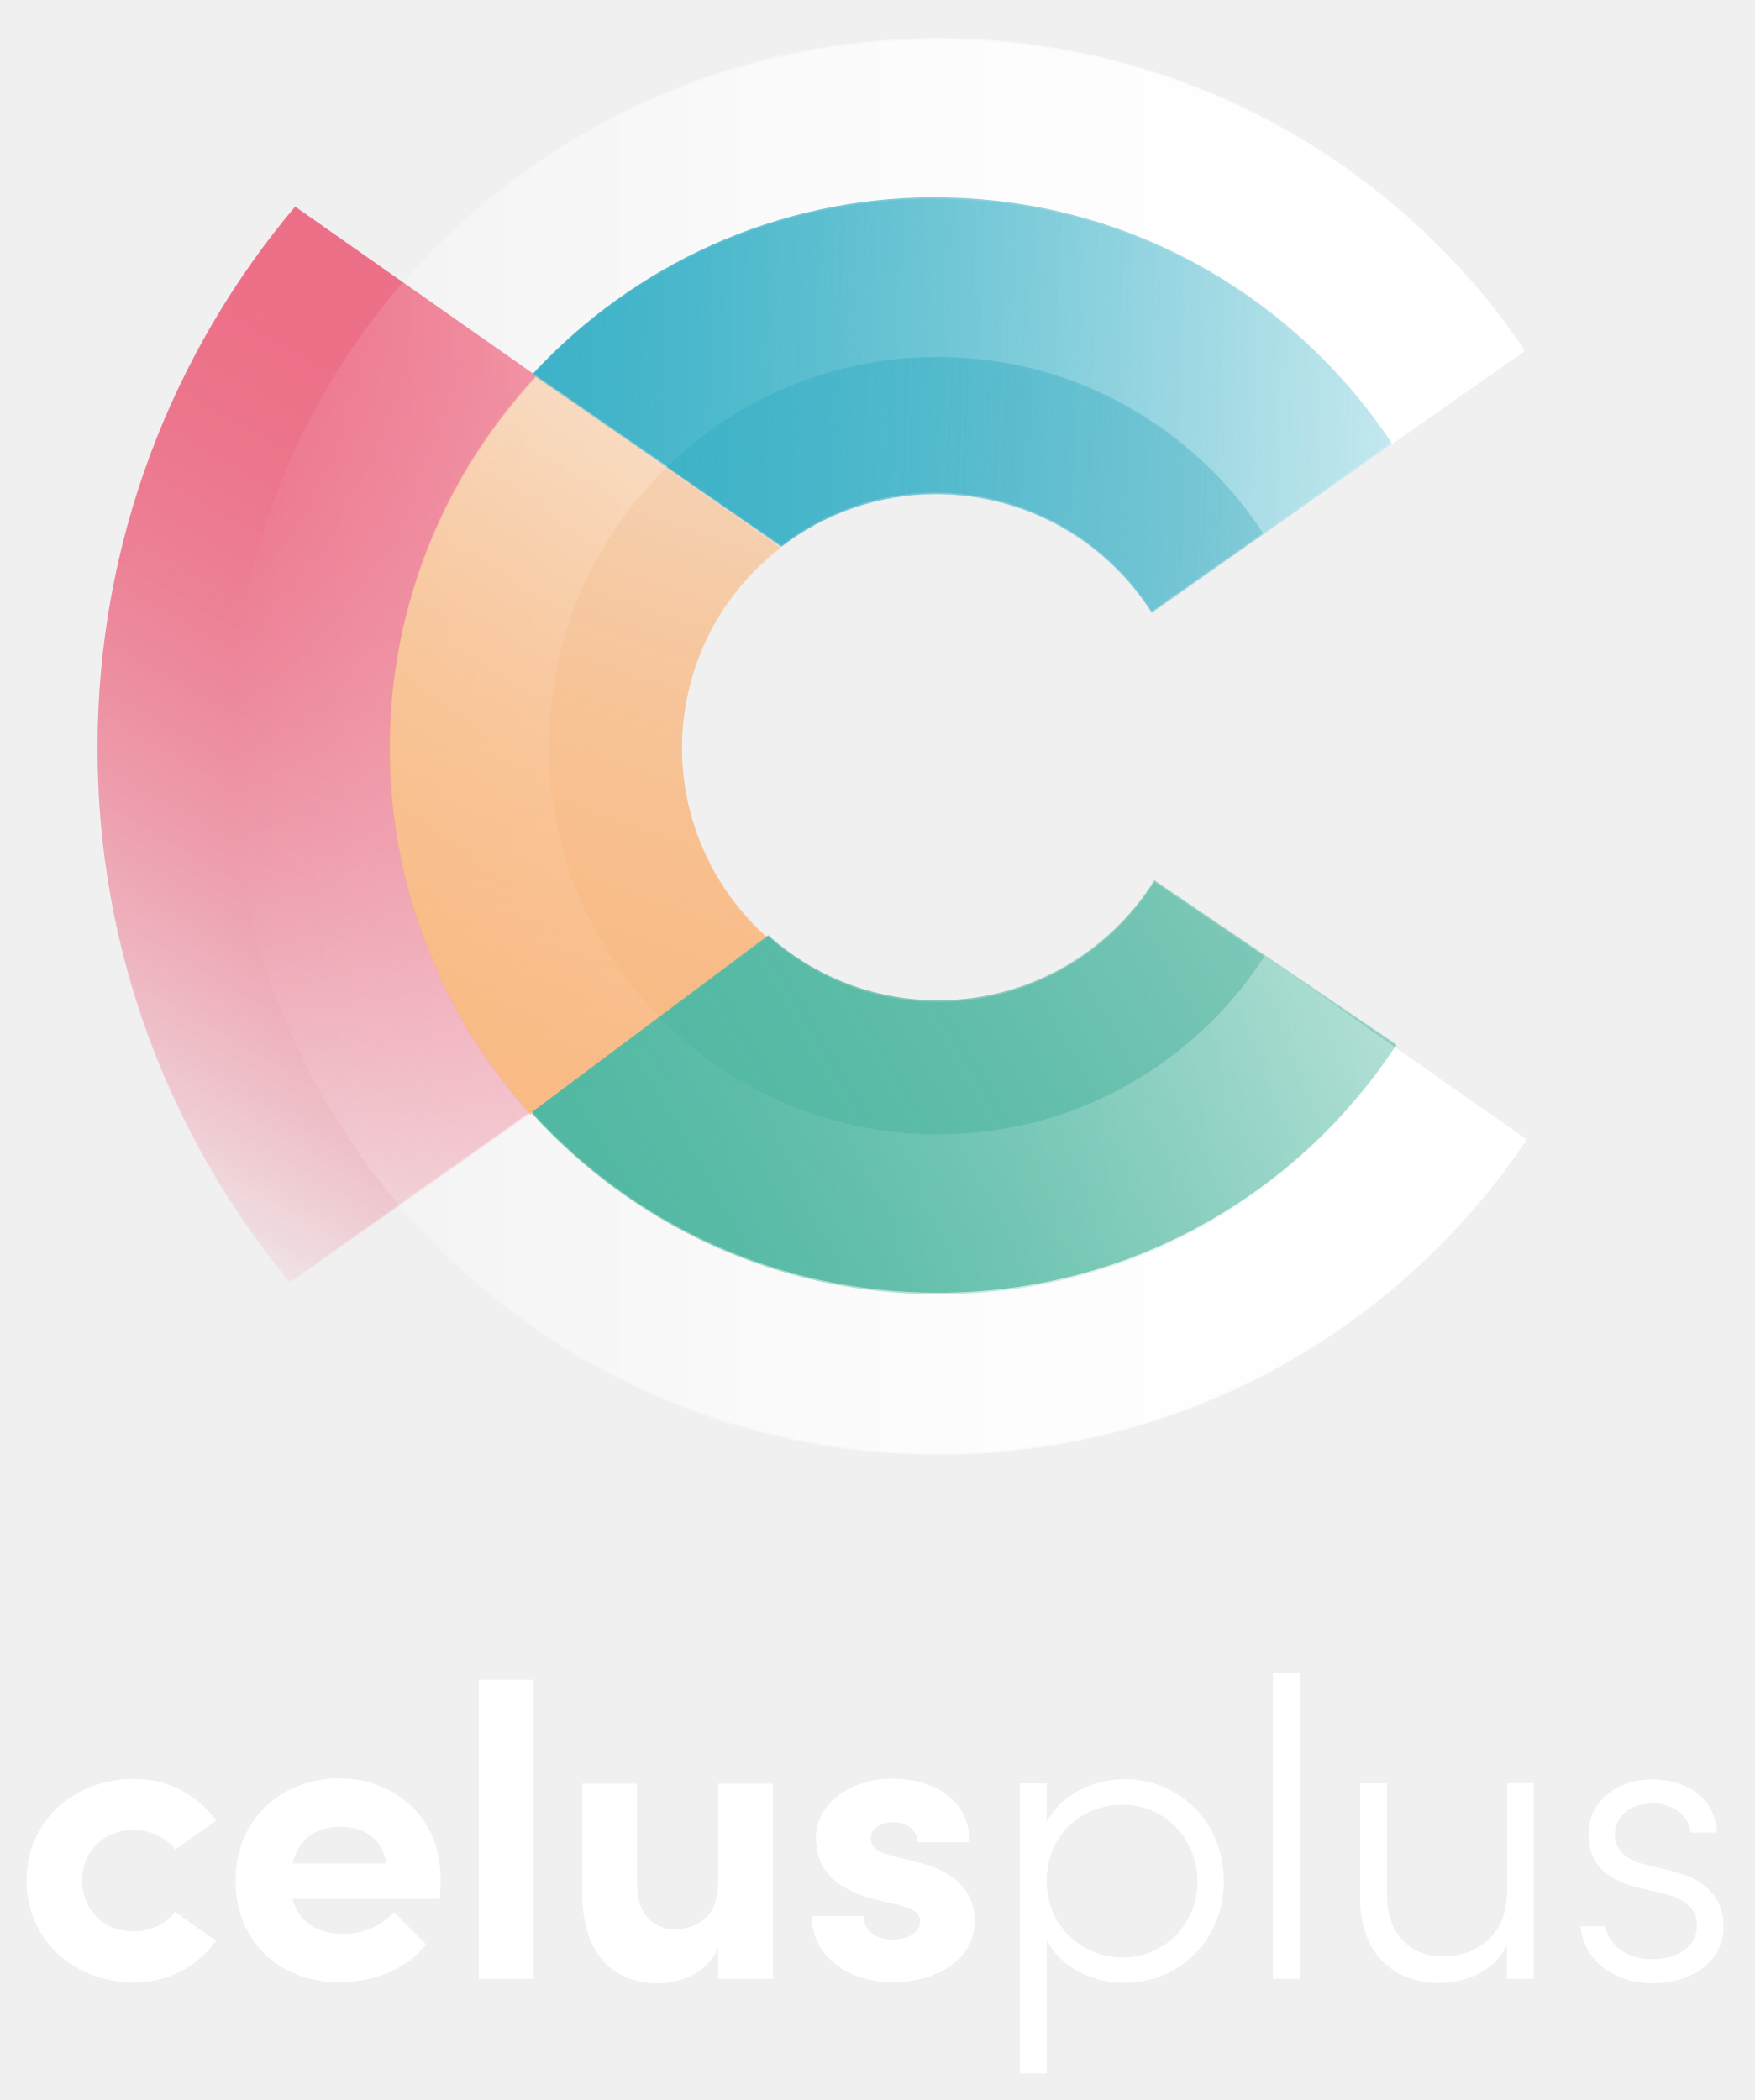
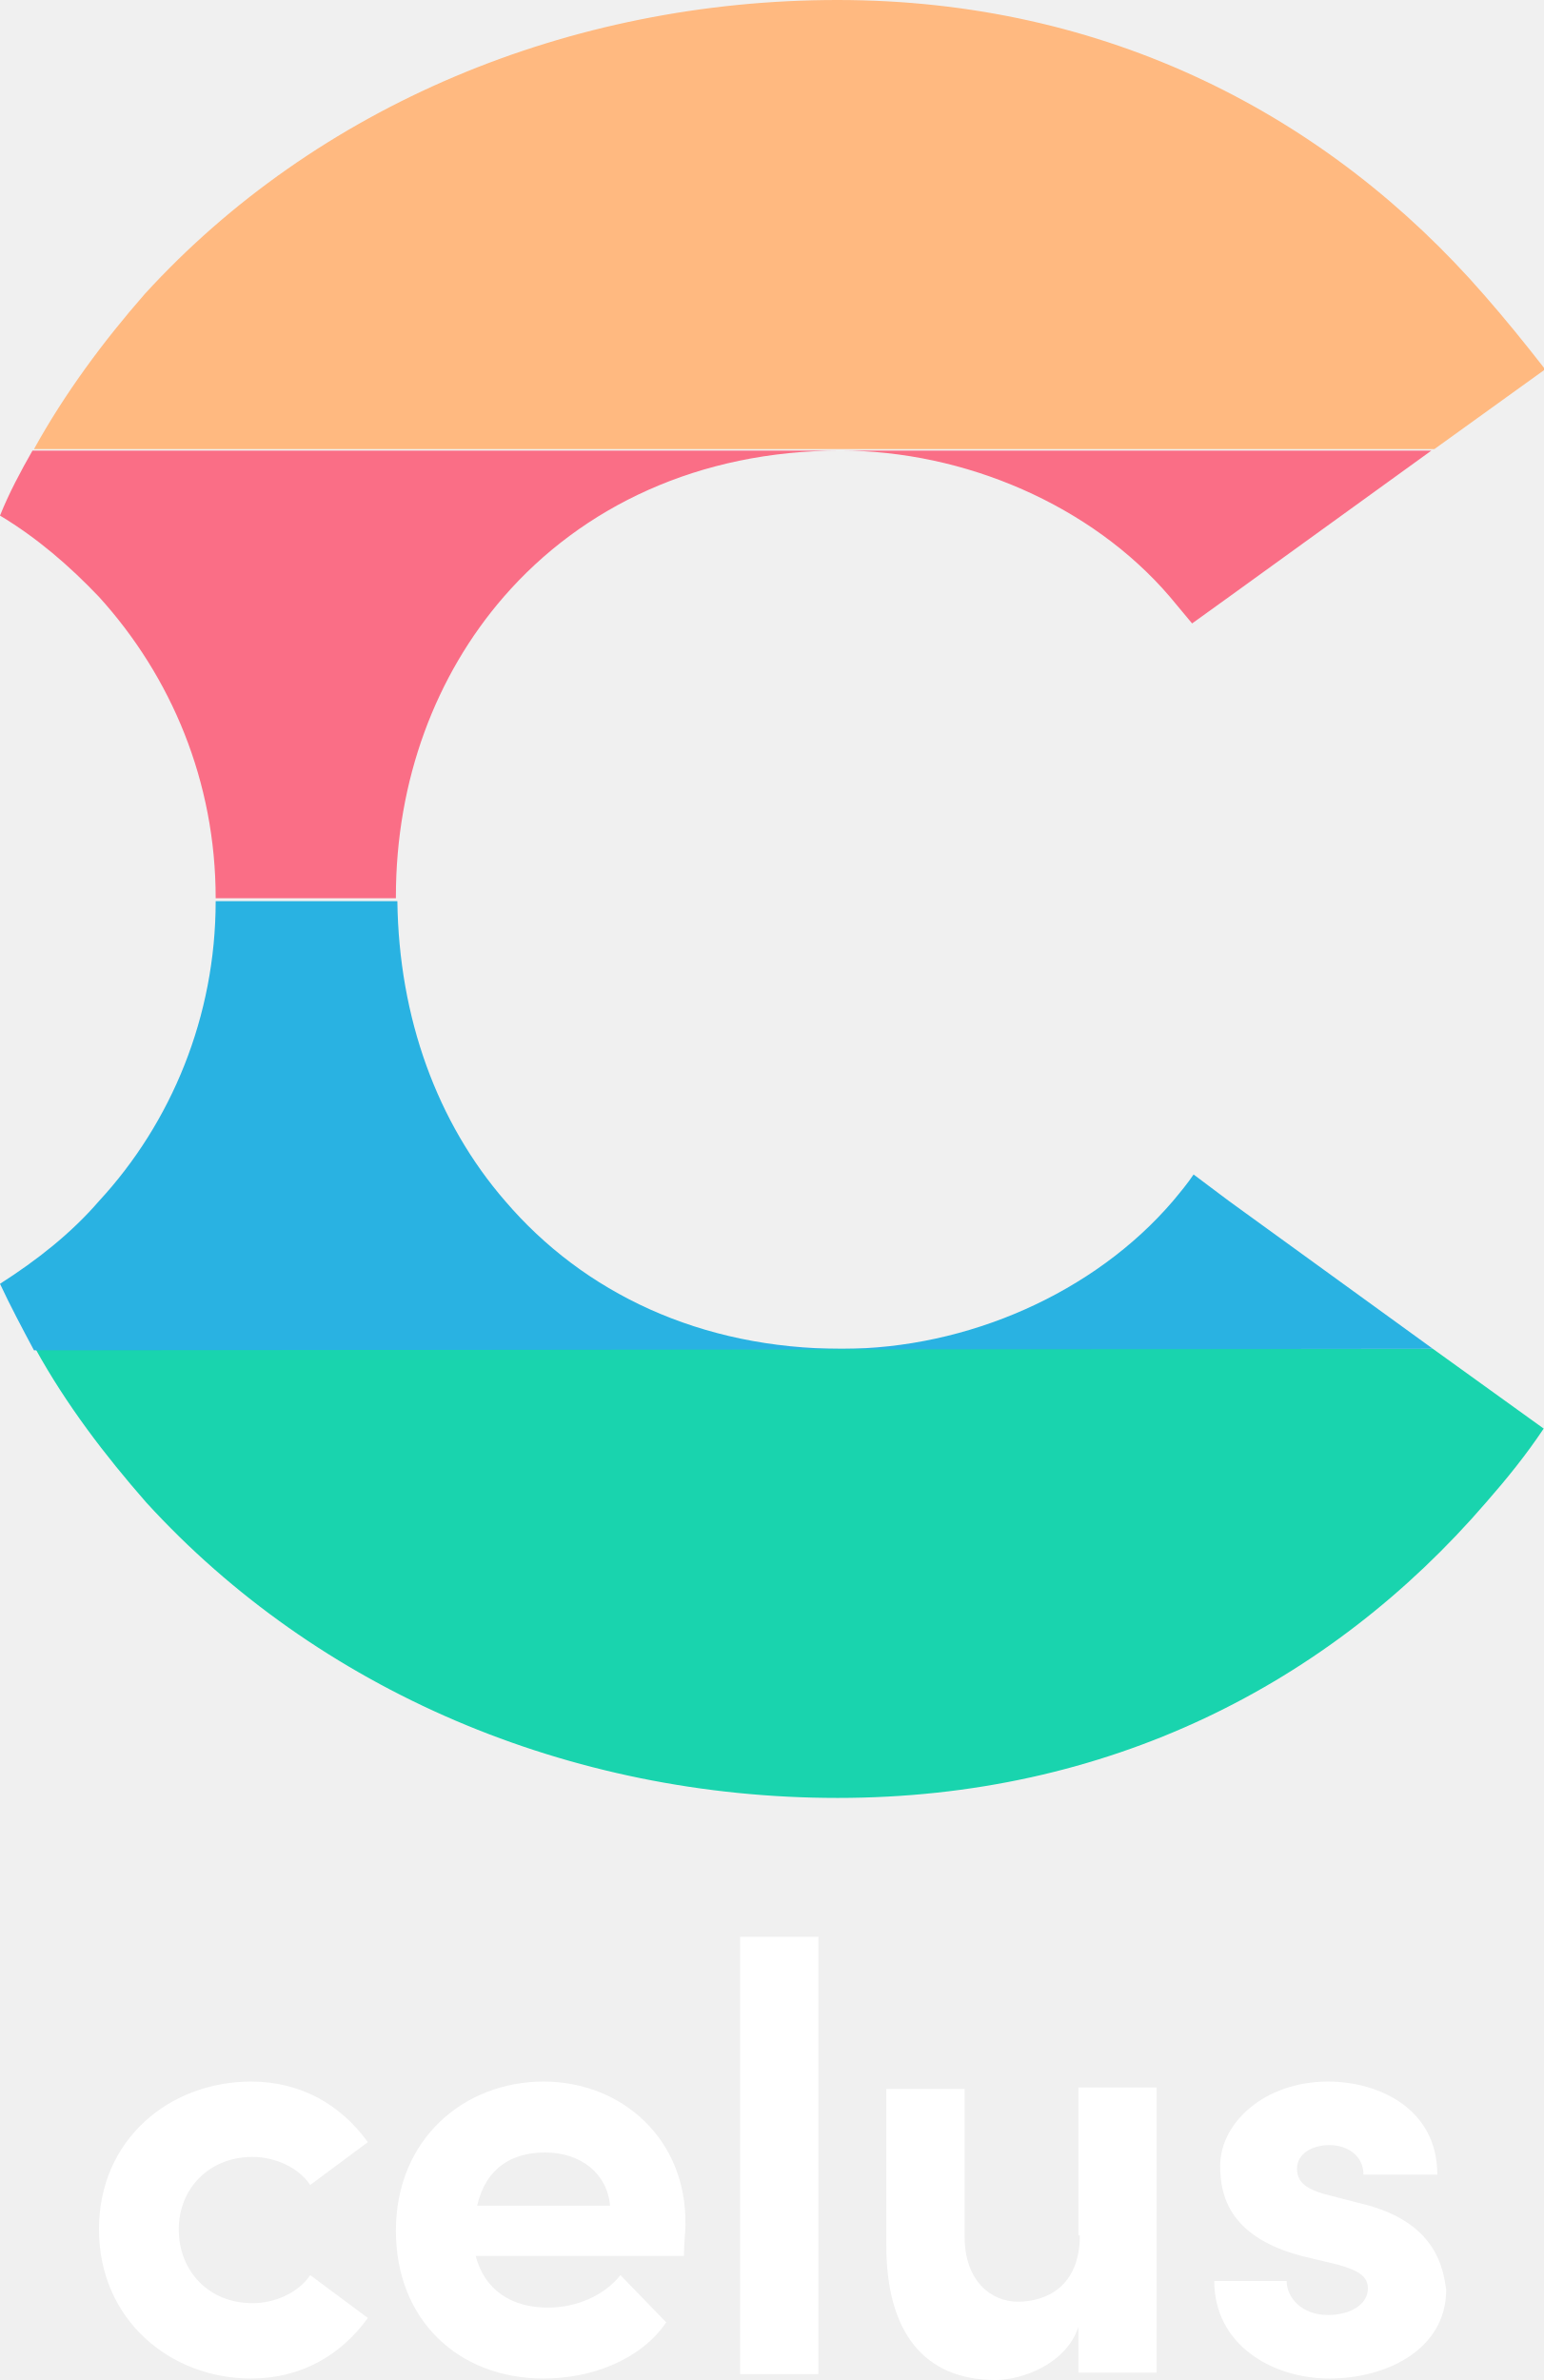
- <svg xmlns="http://www.w3.org/2000/svg" xmlns:xlink="http://www.w3.org/1999/xlink" height="79" width="66" xml:space="preserve" viewBox="0 0 66 79" y="0px" x="0px" id="Layer_1" version="1.1">
-   <defs id="defs147" />
-   <style id="style2" type="text/css">
- 	.st0{fill:#282B61;}
- 	.st1{fill:#FFFFFF;}
- 	.st2{fill:url(#SVGID_1_);}
- 	.st3{fill:url(#SVGID_5_);}
- 	.st4{fill:url(#SVGID_6_);}
- 	.st5{fill:url(#SVGID_7_);}
- 	.st6{fill:url(#SVGID_8_);}
- 	.st7{fill:url(#SVGID_12_);}
- 	.st8{fill:url(#SVGID_13_);}
- 	.st9{fill:url(#SVGID_14_);}
+ <svg xmlns="http://www.w3.org/2000/svg" version="1.1" id="Layer_1" x="0px" y="0px" viewBox="0 0 104.5 161.1" style="enable-background:new 0 0 104.5 161.1;" xml:space="preserve">
+   <style type="text/css">
+ 	.st0{fill:#FFFFFF;}
+ 	.st1{fill:#FA6E86;}
+ 	.st2{fill:#FFB980;}
+ 	.st3{fill:#19D4AE;}
+ 	.st4{fill:#29B2E2;}
</style>
-   <g transform="translate(-23.31,-25.16)" id="g24">
-     <path style="fill:#ffffff" id="path6" d="m 24.31,95.9 c 0,-2.33 1.89,-3.82 4.03,-3.82 1.34,0 2.41,0.63 3.1,1.57 L 29.9,94.74 C 29.56,94.28 28.95,94 28.35,94 c -1.16,0 -1.95,0.83 -1.95,1.9 0,1.09 0.79,1.92 1.95,1.92 0.6,0 1.21,-0.28 1.54,-0.74 l 1.54,1.09 c -0.69,0.96 -1.76,1.57 -3.1,1.57 -2.13,0 -4.02,-1.51 -4.02,-3.84 z" class="st1" />
-     <path style="fill:#ffffff" id="path8" d="m 39.85,96.59 h -5.54 c 0.22,0.85 0.91,1.32 1.9,1.32 0.74,0 1.48,-0.3 1.92,-0.82 l 1.21,1.21 c -0.69,0.93 -1.98,1.43 -3.27,1.43 -2.25,0 -3.9,-1.54 -3.9,-3.81 0,-2.38 1.79,-3.86 3.9,-3.86 2.09,0 3.81,1.48 3.81,3.73 0.01,0.22 -0.01,0.47 -0.03,0.8 z m -2.03,-1.33 c -0.06,-0.87 -0.79,-1.38 -1.71,-1.38 -0.83,0 -1.57,0.39 -1.79,1.38 z" class="st1" />
-     <path style="fill:#ffffff" id="path10" d="m 41.32,88.35 h 2.06 V 99.6 h -2.06 z" class="st1" />
-     <path style="fill:#ffffff" id="path12" d="m 52.38,92.27 v 7.33 h -2.06 v -1.2 c -0.31,0.96 -1.48,1.37 -2.2,1.37 -1.92,0 -2.93,-1.27 -2.91,-3.48 v -4.03 h 2.06 v 3.81 c 0,1.15 0.69,1.67 1.4,1.67 0.74,0 1.65,-0.39 1.65,-1.72 v -3.76 h 2.06 z" class="st1" />
-     <path style="fill:#ffffff" id="path14" d="m 53.84,97.24 h 1.94 c 0,0.43 0.36,0.88 1.09,0.88 0.6,0 1.05,-0.25 1.05,-0.68 0,-0.31 -0.25,-0.47 -0.8,-0.61 L 56.14,96.59 C 54.25,96.09 54,95.03 54,94.26 c 0,-1.13 1.18,-2.19 2.88,-2.19 1.34,0 2.91,0.66 2.9,2.39 h -1.97 c 0,-0.49 -0.41,-0.75 -0.9,-0.75 -0.47,0 -0.85,0.24 -0.85,0.61 0,0.35 0.31,0.52 0.72,0.63 l 1.21,0.31 c 1.76,0.47 1.98,1.57 1.98,2.17 0,1.54 -1.57,2.3 -3.08,2.3 -1.54,0.01 -3.03,-0.87 -3.05,-2.49 z" class="st1" />
-     <path style="fill:#ffffff" id="path16" d="m 69.34,95.93 c 0,2.23 -1.67,3.82 -3.73,3.82 -1.24,0 -2.38,-0.58 -2.93,-1.59 v 5 H 61.67 V 92.25 h 1.01 v 1.45 c 0.54,-1.01 1.7,-1.61 2.93,-1.61 2.06,0 3.73,1.61 3.73,3.84 z m -0.99,0.02 c 0,-1.64 -1.26,-2.9 -2.82,-2.9 -1.53,0 -2.85,1.15 -2.85,2.85 0,1.78 1.38,2.9 2.85,2.9 1.56,0 2.82,-1.23 2.82,-2.85 z" class="st1" />
-     <path style="fill:#ffffff" id="path18" d="M 71.19,88.11 H 72.2 V 99.6 h -1.01 z" class="st1" />
-     <path style="fill:#ffffff" id="path20" d="m 81,92.25 v 7.35 h -1.01 v -1.29 c -0.44,1.04 -1.64,1.45 -2.55,1.45 -1.78,0 -2.99,-1.2 -2.97,-3.23 v -4.28 h 1.01 v 4.23 c 0,1.42 0.88,2.28 2.08,2.28 1.16,0 2.42,-0.66 2.44,-2.44 v -4.08 h 1 z" class="st1" />
-     <path style="fill:#ffffff" id="path22" d="m 82.76,97.62 h 0.93 c 0.11,0.61 0.68,1.24 1.75,1.24 1.05,0 1.7,-0.52 1.7,-1.26 0,-0.6 -0.41,-0.99 -1.16,-1.18 l -1.05,-0.25 c -1.04,-0.25 -1.87,-0.79 -1.87,-2.01 0,-1.2 1.02,-2.06 2.42,-2.06 1.23,0 2.36,0.68 2.41,2 H 86.9 C 86.85,93.44 86.21,93 85.48,93 c -0.85,0 -1.43,0.49 -1.43,1.18 0,0.69 0.6,0.99 1.13,1.12 l 1.09,0.27 c 1.43,0.35 1.87,1.21 1.87,2.06 0,1.31 -1.18,2.14 -2.71,2.14 -1.27,-0.01 -2.55,-0.75 -2.67,-2.15 z" class="st1" />
+   <g>
+     <path class="st0" d="M17.1,146c1.5,0,3.1,0.7,3.9,1.9l3.9-2.9c-1.8-2.5-4.5-4.1-7.9-4.1c-5.5,0-10.3,3.9-10.3,10   c0,6.1,4.8,10.1,10.3,10.1c3.4,0,6.1-1.6,7.9-4.1l-3.9-2.9c-0.8,1.2-2.4,1.9-3.9,1.9c-3,0-5-2.2-5-5C12.1,148.2,14.1,146,17.1,146z   " />
+     <path class="st0" d="M36.8,140.9c-5.4,0-10,3.9-10,10.1c0,6,4.2,10,10,10c3.3,0,6.6-1.3,8.3-3.8l-3.1-3.2c-1.1,1.4-3,2.2-4.9,2.2   c-2.5,0-4.3-1.2-4.9-3.5h14.1c0-0.9,0.1-1.5,0.1-2.1C46.5,144.8,42.1,140.9,36.8,140.9z M32.3,149.3c0.6-2.6,2.4-3.6,4.6-3.6   c2.4,0,4.2,1.4,4.4,3.6H32.3z" />
+     <rect x="50.1" y="131.1" class="st0" width="5.3" height="29.6" />
+     <path class="st0" d="M73.1,151.3c0,3.5-2.3,4.5-4.2,4.5c-1.8,0-3.6-1.4-3.6-4.4v-10H60V152c0,5.8,2.5,9.1,7.4,9.1   c1.8,0,4.8-1.1,5.6-3.6v3.1h5.3v-19.3h-5.3V151.3z" />
+     <path class="st0" d="M92.7,149.3l-3.1-0.8c-1-0.3-1.8-0.7-1.8-1.7c0-1,1-1.6,2.2-1.6c1.2,0,2.3,0.7,2.3,2h5c0-4.5-4-6.3-7.4-6.3   c-4.3,0-7.3,2.8-7.3,5.7c0,2,0.6,4.8,5.5,6.1l2.5,0.6c1.4,0.4,2,0.8,2,1.6c0,1.1-1.2,1.8-2.7,1.8c-1.8,0-2.8-1.2-2.8-2.3h-4.9   c0,4.3,3.9,6.6,7.8,6.6c3.9,0,7.9-2,7.9-6C97.7,153.5,97.2,150.6,92.7,149.3z" />
  </g>
-   <g transform="translate(-23.31,-25.16)" id="g83">
-     <g id="g35">
-       <linearGradient y2="16.432" x2="57.923" y1="71.185" x1="26.311" gradientUnits="userSpaceOnUse" id="SVGID_1_">
-         <stop id="stop26" style="stop-color:#EC6F87;stop-opacity:0" offset="9.709999e-04" />
-         <stop id="stop28" style="stop-color:#EC6F87;stop-opacity:0.969" offset="0.556" />
-         <stop id="stop30" style="stop-color:#EC6F87" offset="1" />
-       </linearGradient>
-       <path style="fill:url(#SVGID_1_)" id="path33" d="m 34.21,73.43 9.03,-6.38 c -3.26,-3.65 -5.26,-8.44 -5.26,-13.72 0,-5.4 2.09,-10.3 5.49,-13.98 l -9.06,-6.36 c -4.63,5.5 -7.43,12.6 -7.43,20.33 -0.01,7.63 2.71,14.64 7.23,20.11 z" class="st2" />
-     </g>
-     <g id="g54">
-       <g id="g52">
-         <g id="g50">
-           <defs id="defs38">
-             <path d="m 58.59,26.65 c 0,0 -0.01,0 -0.01,0 0,0 -0.01,0 -0.01,0 -7.33,0 -14.01,2.99 -18.81,7.8 -4.81,4.8 -7.8,11.49 -7.8,18.82 0,7.33 2.99,14.02 7.8,18.82 4.8,4.8 11.48,7.8 18.81,7.8 0,0 0.01,0 0.01,0 0,0 0.01,0 0.01,0 7.33,0 14.02,-2.99 18.81,-7.8 1.23,-1.22 2.34,-2.57 3.31,-4.02 l -9.82,-6.9 c -0.57,0.88 -1.23,1.7 -1.97,2.44 -2.66,2.65 -6.28,4.28 -10.34,4.28 -4.06,0 -7.67,-1.63 -10.34,-4.28 -2.65,-2.66 -4.28,-6.28 -4.28,-10.34 0,-4.06 1.63,-7.67 4.28,-10.34 2.66,-2.65 6.28,-4.28 10.34,-4.28 4.06,0 7.67,1.63 10.34,4.28 0.71,0.71 1.35,1.5 1.9,2.34 l 9.83,-6.89 C 79.69,36.96 78.61,35.65 77.4,34.45 72.6,29.64 65.91,26.65 58.59,26.65" id="SVGID_2_" />
-           </defs>
-           <linearGradient y2="53.264" x2="80.705" y1="53.264" x1="31.959" gradientUnits="userSpaceOnUse" id="SVGID_3_">
-             <stop id="stop40" style="stop-color:#FFFFFF;stop-opacity:0" offset="9.713955e-04" />
-             <stop id="stop42" style="stop-color:#FFFFFF" offset="1" />
-           </linearGradient>
-           <use height="100%" width="100%" y="0" x="0" id="use45" style="overflow:visible;fill:url(#SVGID_3_)" xlink:href="#SVGID_2_" />
-           <clipPath id="SVGID_4_">
-             <use height="100%" width="100%" y="0" x="0" id="use47" style="overflow:visible" xlink:href="#SVGID_2_" />
-           </clipPath>
-         </g>
-       </g>
-     </g>
-     <g id="g63">
-       <linearGradient y2="73.776" x2="46.64" y1="53.155" x1="82.356" gradientUnits="userSpaceOnUse" id="SVGID_5_">
-         <stop id="stop56" style="stop-color:#51B8A2;stop-opacity:0.2" offset="0" />
-         <stop id="stop58" style="stop-color:#51B8A2" offset="1" />
-       </linearGradient>
-       <path style="fill:url(#SVGID_5_)" id="path61" d="m 58.59,73.85 c 7.22,0 13.57,-3.72 17.25,-9.34 l -9.11,-6.18 c -1.7,2.71 -4.71,4.52 -8.14,4.52 -2.45,0 -4.69,-0.93 -6.39,-2.45 l -8.89,6.64 c 3.78,4.17 9.21,6.81 15.28,6.81 z" class="st3" />
-     </g>
-     <g id="g72">
-       <linearGradient y2="39.46" x2="38.409" y1="41.111" x1="79.611" gradientUnits="userSpaceOnUse" id="SVGID_6_">
-         <stop id="stop65" style="stop-color:#37B0C6;stop-opacity:0.2" offset="2.889583e-04" />
-         <stop id="stop67" style="stop-color:#37B0C6" offset="1" />
-       </linearGradient>
-       <path style="fill:url(#SVGID_6_)" id="path70" d="m 66.63,48.22 9.02,-6.35 c -3.54,-5.32 -9.47,-8.93 -16.34,-9.21 -0.28,-0.01 -0.56,-0.02 -0.84,-0.02 -5.94,0 -11.33,2.55 -15.11,6.63 l 9.34,6.46 c 1.62,-1.24 3.63,-1.98 5.82,-1.98 3.42,0.01 6.41,1.79 8.11,4.47 z" class="st4" />
-     </g>
-     <g id="g81">
-       <linearGradient y2="68.765" x2="40.325" y1="29.936" x1="53.821" gradientUnits="userSpaceOnUse" id="SVGID_7_">
-         <stop id="stop74" style="stop-color:#F9B982;stop-opacity:0" offset="4.546958e-04" />
-         <stop id="stop76" style="stop-color:#F9B982" offset="1" />
-       </linearGradient>
-       <path style="fill:url(#SVGID_7_)" id="path79" d="m 40.02,62.29 c 0.86,1.77 1.96,3.38 3.24,4.81 l 8.88,-6.65 c -2.78,-2.49 -3.95,-6.5 -2.65,-10.25 0.63,-1.82 1.77,-3.32 3.19,-4.42 l -9.2,-6.43 c -1.9,2.05 -3.42,4.49 -4.37,7.24 -1.8,5.18 -1.48,10.76 0.91,15.7 z" class="st5" />
-     </g>
-   </g>
-   <g transform="translate(-23.31,-25.16)" id="g142">
-     <g id="g94">
-       <linearGradient y2="16.374" x2="57.923" y1="71.127" x1="26.311" gradientUnits="userSpaceOnUse" id="SVGID_8_">
-         <stop id="stop85" style="stop-color:#EC6F87;stop-opacity:0" offset="9.709999e-04" />
-         <stop id="stop87" style="stop-color:#EC6F87;stop-opacity:0.969" offset="0.556" />
-         <stop id="stop89" style="stop-color:#EC6F87" offset="1" />
-       </linearGradient>
-       <path style="fill:url(#SVGID_8_)" id="path92" d="m 34.21,73.37 9.03,-6.38 c -3.26,-3.65 -5.26,-8.44 -5.26,-13.72 0,-5.4 2.09,-10.3 5.49,-13.98 l -9.06,-6.36 c -4.63,5.5 -7.43,12.6 -7.43,20.33 -0.01,7.63 2.71,14.64 7.23,20.11 z" class="st6" />
-     </g>
-     <g id="g113">
-       <g id="g111">
-         <g id="g109">
-           <defs id="defs97">
-             <path d="m 58.59,26.59 c 0,0 -0.01,0 -0.01,0 0,0 -0.01,0 -0.01,0 -7.33,0 -14.01,2.99 -18.81,7.8 -4.81,4.8 -7.8,11.49 -7.8,18.82 0,7.33 2.99,14.02 7.8,18.82 4.8,4.8 11.48,7.8 18.81,7.8 0,0 0.01,0 0.01,0 0,0 0.01,0 0.01,0 7.33,0 14.02,-2.99 18.81,-7.8 1.23,-1.22 2.34,-2.57 3.31,-4.02 l -9.82,-6.9 c -0.57,0.88 -1.23,1.7 -1.97,2.44 -2.66,2.65 -6.28,4.28 -10.34,4.28 -4.06,0 -7.67,-1.63 -10.34,-4.28 -2.65,-2.66 -4.28,-6.28 -4.28,-10.34 0,-4.06 1.63,-7.67 4.28,-10.34 2.66,-2.65 6.28,-4.28 10.34,-4.28 4.06,0 7.67,1.63 10.34,4.28 0.71,0.71 1.35,1.5 1.9,2.34 l 9.83,-6.89 C 79.69,36.9 78.61,35.59 77.4,34.39 72.6,29.58 65.91,26.59 58.59,26.59" id="SVGID_9_" />
-           </defs>
-           <linearGradient y2="53.206" x2="80.705" y1="53.206" x1="31.959" gradientUnits="userSpaceOnUse" id="SVGID_10_">
-             <stop id="stop99" style="stop-color:#FFFFFF;stop-opacity:0" offset="9.713955e-04" />
-             <stop id="stop101" style="stop-color:#FFFFFF" offset="1" />
-           </linearGradient>
-           <use height="100%" width="100%" y="0" x="0" id="use104" style="overflow:visible;fill:url(#SVGID_10_)" xlink:href="#SVGID_9_" />
-           <clipPath id="SVGID_11_">
-             <use height="100%" width="100%" y="0" x="0" id="use106" style="overflow:visible" xlink:href="#SVGID_9_" />
-           </clipPath>
-         </g>
-       </g>
-     </g>
-     <g id="g122">
-       <linearGradient y2="73.718" x2="46.64" y1="53.097" x1="82.356" gradientUnits="userSpaceOnUse" id="SVGID_12_">
-         <stop id="stop115" style="stop-color:#51B8A2;stop-opacity:0.2" offset="0" />
-         <stop id="stop117" style="stop-color:#51B8A2" offset="1" />
-       </linearGradient>
-       <path style="fill:url(#SVGID_12_)" id="path120" d="m 58.59,73.79 c 7.22,0 13.57,-3.72 17.25,-9.34 l -9.11,-6.18 c -1.7,2.71 -4.71,4.52 -8.14,4.52 -2.45,0 -4.69,-0.93 -6.39,-2.45 l -8.89,6.64 c 3.78,4.18 9.21,6.81 15.28,6.81 z" class="st7" />
-     </g>
-     <g id="g131">
-       <linearGradient y2="39.402" x2="38.409" y1="41.053" x1="79.611" gradientUnits="userSpaceOnUse" id="SVGID_13_">
-         <stop id="stop124" style="stop-color:#37B0C6;stop-opacity:0.2" offset="2.889583e-04" />
-         <stop id="stop126" style="stop-color:#37B0C6" offset="1" />
-       </linearGradient>
-       <path style="fill:url(#SVGID_13_)" id="path129" d="m 66.63,48.16 9.02,-6.35 c -3.54,-5.32 -9.47,-8.93 -16.34,-9.21 -0.28,-0.01 -0.56,-0.02 -0.84,-0.02 -5.94,0 -11.33,2.55 -15.11,6.63 l 9.34,6.46 c 1.62,-1.24 3.63,-1.98 5.82,-1.98 3.42,0.02 6.41,1.8 8.11,4.47 z" class="st8" />
-     </g>
-     <g id="g140">
-       <linearGradient y2="68.707" x2="40.325" y1="29.878" x1="53.821" gradientUnits="userSpaceOnUse" id="SVGID_14_">
-         <stop id="stop133" style="stop-color:#F9B982;stop-opacity:0" offset="4.546958e-04" />
-         <stop id="stop135" style="stop-color:#F9B982" offset="1" />
-       </linearGradient>
-       <path style="fill:url(#SVGID_14_)" id="path138" d="m 40.02,62.23 c 0.86,1.77 1.96,3.38 3.24,4.81 l 8.88,-6.65 c -2.78,-2.49 -3.95,-6.5 -2.65,-10.25 0.63,-1.82 1.77,-3.32 3.19,-4.42 l -9.2,-6.43 c -1.9,2.05 -3.42,4.49 -4.37,7.24 -1.8,5.18 -1.48,10.76 0.91,15.7 z" class="st9" />
-     </g>
+   <g>
+     <path class="st1" d="M2.2,30.5c-0.8,1.4-1.6,2.9-2.2,4.4c2.5,1.5,4.7,3.4,6.7,5.5c0,0,0,0,0,0c4.9,5.4,7.9,12.5,7.9,20.4   c0,0,0,0,0,0c0,0,0,0,0,0c0,0,0,0,0,0c0,0,0,0,0,0h12.2c0,0,0,0,0,0c0,0,0,0,0,0c0,0,0,0,0,0c0,0,0-0.1,0-0.1   c0-7.9,2.7-15,7.3-20.3c0,0,0,0,0,0c5.3-6.1,13.2-9.9,22.8-9.9c8.4,0,17,3.7,22.3,9.9c0,0,0,0,0,0c0.5,0.6,1,1.2,1.5,1.8l2.5-1.8   l0,0l13.7-9.9H2.2z" />
+     <path class="st2" d="M100.5,20C100.5,20,100.5,19.9,100.5,20C89.9,7.8,74.9,0,56.7,0C38.5,0,21.4,7.2,9.8,19.9c0,0,0,0,0,0   C7,23.1,4.4,26.6,2.3,30.4c0,0,0,0,0,0h94.7l0.1,0l7.5-5.4C103.2,23.2,101.9,21.6,100.5,20z" />
+     <path class="st3" d="M9.9,101.7C9.9,101.7,9.9,101.7,9.9,101.7c11.6,12.7,28.6,20,46.8,20c18.3,0,33.3-7.7,43.9-20c0,0,0,0,0,0   c1.4-1.6,2.7-3.2,3.9-5L97,91.3H2.4C4.5,95.1,7.1,98.5,9.9,101.7z" />
+     <path class="st4" d="M97,91.3l-13.8-10l0,0l-2.4-1.8c-0.4,0.6-0.9,1.2-1.4,1.8c0,0,0,0,0,0c-5.3,6.2-13.9,10-22.4,10   c-9.6,0-17.5-3.8-22.8-10c0,0,0,0,0,0c-4.6-5.3-7.2-12.4-7.3-20.3H14.6c0,7.8-3,15-7.9,20.3c0,0,0,0,0,0c-1.9,2.2-4.2,4-6.7,5.6   c0.7,1.5,1.5,3,2.3,4.5c0,0,0,0,0,0L97,91.3L97,91.3z" />
  </g>
</svg>
